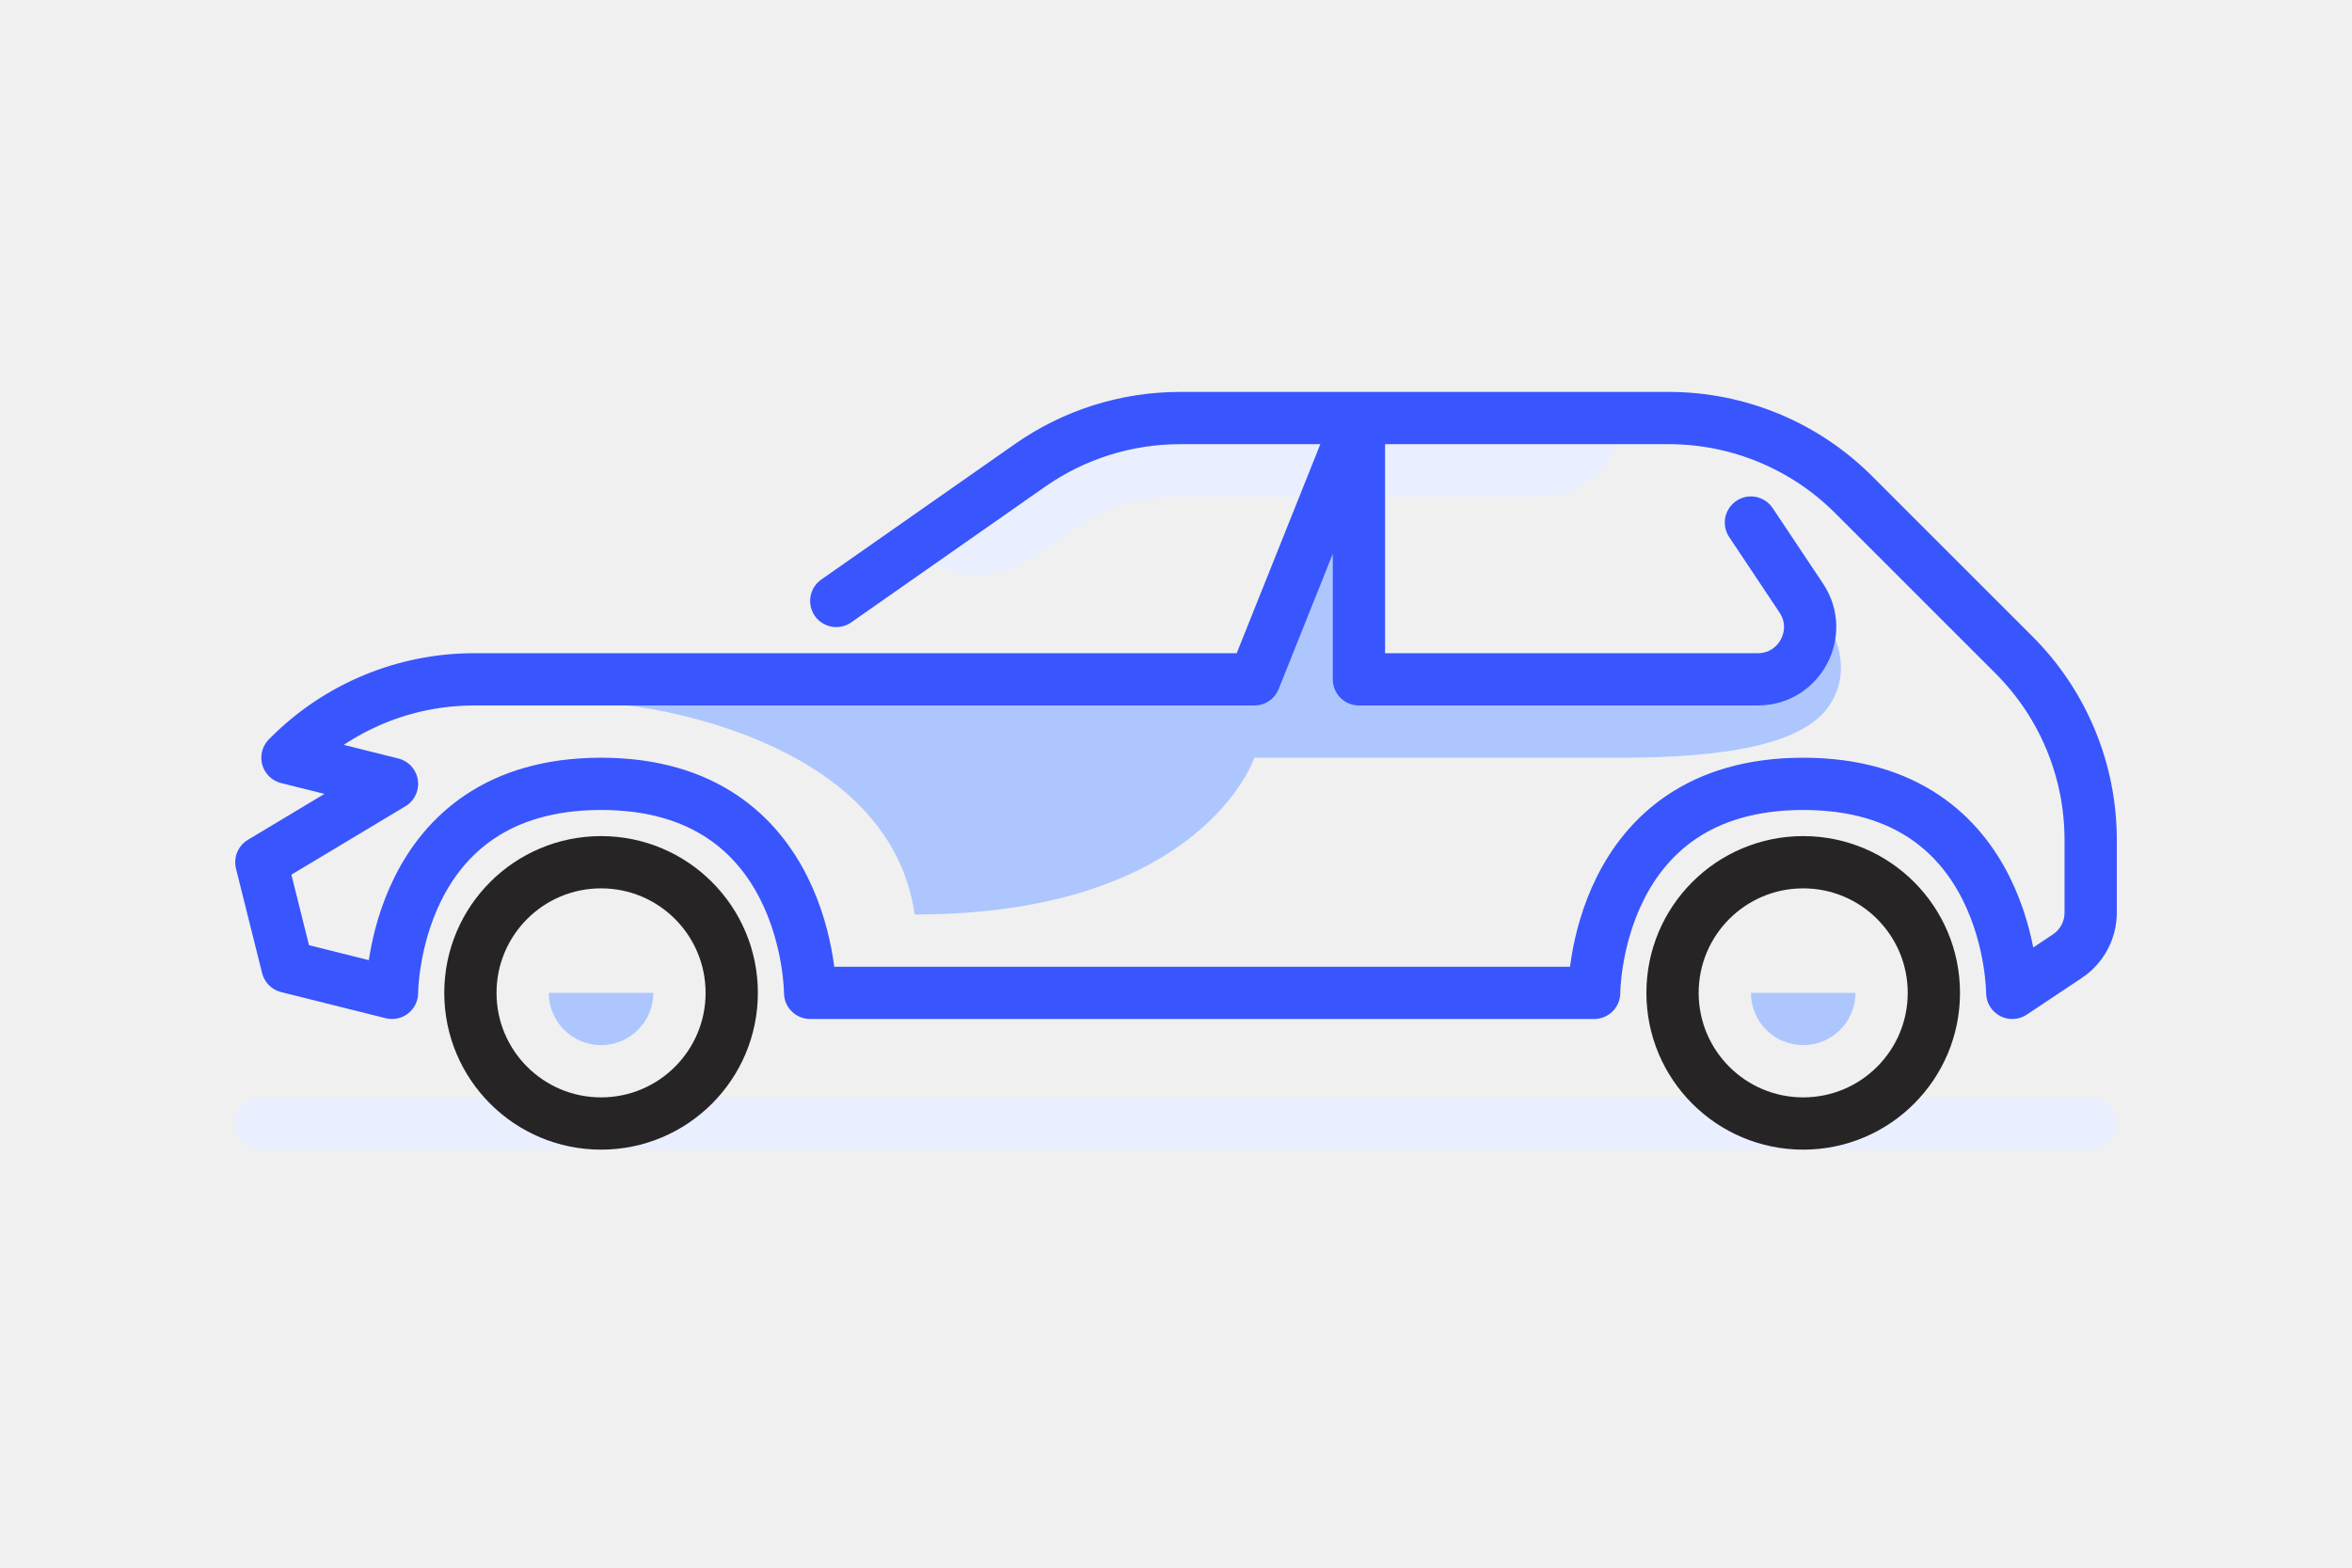
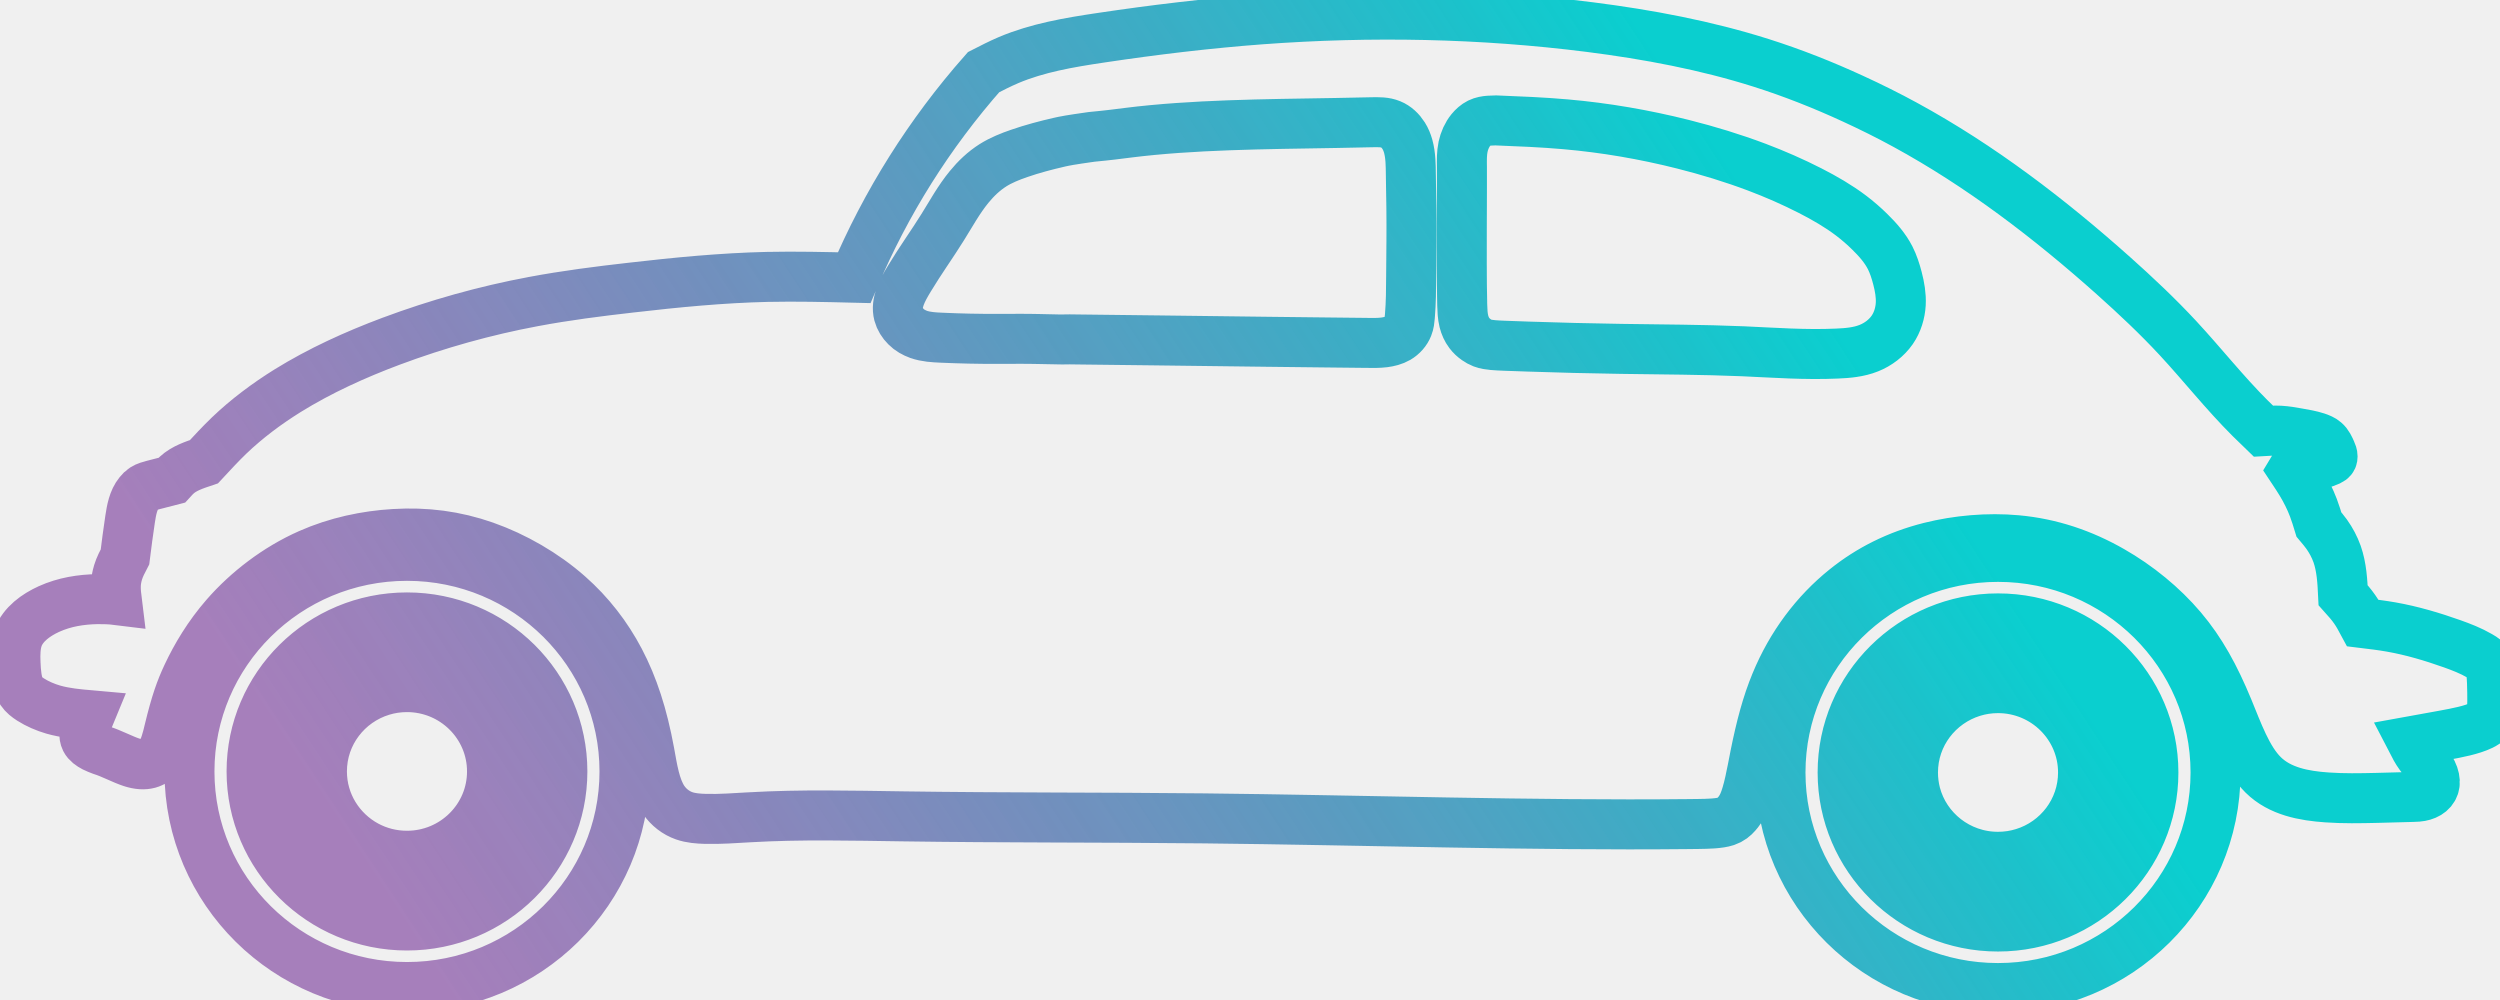
- <svg xmlns="http://www.w3.org/2000/svg" fill="none" viewBox="0 0 90 60">
-   <path d="M80 43H10" stroke="#E9EFFF" stroke-width="2" stroke-linecap="round" stroke-linejoin="round" />
-   <path d="M24 27s10 1 11 8c11 0 13-6 13-6h14c4 0 7-.5 8-2s0-3 0-3l-3 2-14 1-2-7-3 7H24z" fill="#ADC6FE" />
-   <path d="M41.382 20.079l-2.029 1.352A3.45 3.45 0 0135 21l6.298-3.936A7 7 0 0145.008 16H62a3 3 0 01-3 3H44.945a6.423 6.423 0 00-3.563 1.079z" fill="#E9EFFF" />
-   <path d="M32 23l7.418-5.192A10 10 0 0145.152 16H52m0 0h11.858a10 10 0 017.07 2.929l6.143 6.142A10 10 0 0180 32.142v2.788a2 2 0 01-.89 1.664L77 38s0-8-8-8-8 8-8 8H31s0-8-8-8-8 8-8 8l-4-1-1-4 5-3-4-1 .071-.071A10 10 0 0118.142 26H48l4-10zm0 0v10h15.263c1.597 0 2.55-1.78 1.664-3.11L67 20" stroke="#3955FE" stroke-width="2" stroke-linecap="round" stroke-linejoin="round" />
-   <rect x="-1" y="1" width="10" height="10" rx="5" transform="matrix(-1 0 0 1 73 32)" stroke="#262425" stroke-width="2" />
-   <mask id="a" fill="#fff">
-     <path d="M71 38h-4a2 2 0 104 0z" />
+ <svg xmlns="http://www.w3.org/2000/svg" width="100" height="40" viewBox="0 0 100 40" fill="none">
+   <mask id="path-1-inside-1" fill="white">
+     <path d="M99.69 27.727C99.686 27.447 99.679 27.133 99.651 26.89C99.637 26.764 99.616 26.656 99.568 26.564C99.489 26.42 99.336 26.319 99.183 26.232C98.825 26.025 98.461 25.885 98.089 25.752C97.302 25.472 96.481 25.227 95.647 25.08C95.27 25.014 94.893 24.968 94.513 24.922C94.412 24.734 94.31 24.546 94.189 24.374C94.051 24.174 93.889 23.993 93.724 23.809C93.697 23.247 93.666 22.685 93.484 22.162C93.384 21.883 93.241 21.612 93.067 21.369C92.97 21.236 92.864 21.107 92.757 20.981C92.688 20.754 92.618 20.529 92.535 20.307C92.403 19.96 92.234 19.623 92.042 19.307C91.938 19.132 91.824 18.965 91.713 18.797C91.737 18.758 91.76 18.719 91.783 18.68C92.033 18.655 92.28 18.632 92.523 18.6C92.741 18.57 92.951 18.536 93.164 18.435C93.215 18.41 93.269 18.382 93.289 18.334C93.301 18.311 93.303 18.286 93.303 18.258C93.303 18.189 93.278 18.125 93.248 18.061C93.183 17.912 93.113 17.756 92.993 17.655C92.905 17.579 92.787 17.531 92.669 17.492C92.421 17.412 92.174 17.371 91.922 17.327C91.683 17.283 91.443 17.242 91.2 17.228C90.978 17.217 90.755 17.231 90.535 17.244C90.357 17.072 90.179 16.903 90.005 16.728C88.987 15.712 88.096 14.579 87.12 13.526C86.305 12.648 85.43 11.826 84.535 11.026C81.973 8.741 79.224 6.638 76.213 4.995C75.528 4.621 74.827 4.273 74.117 3.947C72.925 3.397 71.701 2.913 70.449 2.516C68.225 1.812 65.918 1.38 63.594 1.084C59.239 0.532 54.823 0.451 50.468 0.772C48.314 0.933 46.175 1.19 44.016 1.513C42.757 1.701 41.494 1.915 40.337 2.406C39.999 2.55 39.67 2.72 39.342 2.887C37.178 5.339 35.438 8.104 34.167 11.108C33.008 11.079 31.848 11.051 30.691 11.076C28.877 11.118 27.065 11.294 25.258 11.503C23.943 11.652 22.631 11.819 21.333 12.063C19.398 12.425 17.491 12.96 15.642 13.65C14.205 14.189 12.803 14.825 11.5 15.632C10.665 16.153 9.873 16.744 9.165 17.421C8.816 17.758 8.487 18.114 8.158 18.469C7.763 18.602 7.365 18.733 7.071 19.002C6.999 19.066 6.937 19.137 6.872 19.208C6.624 19.272 6.376 19.334 6.124 19.401C5.995 19.435 5.86 19.47 5.749 19.541C5.68 19.586 5.617 19.648 5.564 19.715C5.328 20.006 5.261 20.394 5.203 20.772C5.125 21.286 5.062 21.779 5 22.273C4.895 22.474 4.791 22.674 4.724 22.89C4.669 23.069 4.636 23.257 4.632 23.442C4.627 23.631 4.648 23.816 4.671 24.002C4.412 23.97 4.155 23.963 3.898 23.965C3.241 23.977 2.586 24.078 1.961 24.36C1.431 24.601 0.924 24.972 0.728 25.491C0.61 25.807 0.607 26.179 0.621 26.514C0.628 26.704 0.64 26.883 0.667 27.073C0.698 27.273 0.746 27.489 0.855 27.651C0.947 27.787 1.079 27.888 1.221 27.98C1.494 28.154 1.806 28.289 2.128 28.383C2.602 28.519 3.095 28.564 3.59 28.608C3.532 28.748 3.475 28.888 3.431 29.044C3.377 29.227 3.343 29.434 3.421 29.59C3.484 29.716 3.62 29.81 3.755 29.881C3.852 29.929 3.951 29.968 4.048 30.005C4.47 30.138 4.907 30.377 5.256 30.491C6.395 30.861 6.599 29.899 6.772 29.181C7.029 28.119 7.223 27.58 7.487 27.016C7.851 26.239 8.346 25.413 9.017 24.642C9.889 23.642 11.063 22.736 12.359 22.162C13.458 21.674 14.645 21.426 15.765 21.36C17.033 21.282 18.213 21.435 19.391 21.848C20.585 22.268 21.777 22.954 22.744 23.807C23.589 24.553 24.265 25.427 24.786 26.415C25.327 27.447 25.704 28.604 25.977 30.085C26.1 30.753 26.204 31.489 26.544 31.994C26.75 32.297 27.042 32.517 27.368 32.632C27.634 32.725 27.926 32.746 28.213 32.755C28.815 32.771 29.405 32.723 29.997 32.691C32.029 32.574 34.082 32.625 36.095 32.654C40.161 32.714 44.063 32.691 48.152 32.735C54.527 32.803 61.363 33.028 67.47 32.964C67.618 32.964 67.766 32.962 67.926 32.959C68.315 32.953 68.762 32.946 69.046 32.852C69.236 32.787 69.354 32.687 69.467 32.558C69.558 32.455 69.646 32.331 69.724 32.161C69.933 31.705 70.067 30.911 70.208 30.2C70.435 29.074 70.678 28.154 71.029 27.31C71.654 25.796 72.617 24.514 73.809 23.557C74.778 22.777 75.901 22.213 77.204 21.885C78.298 21.612 79.52 21.502 80.666 21.607C82.036 21.731 83.297 22.162 84.465 22.83C85.521 23.433 86.5 24.232 87.268 25.137C88.034 26.041 88.589 27.055 89.126 28.354C89.51 29.282 89.885 30.361 90.526 30.994C91.197 31.657 92.158 31.833 93.081 31.897C93.748 31.943 94.393 31.932 95.057 31.916C95.638 31.9 96.233 31.884 96.515 31.877C96.596 31.875 96.65 31.872 96.705 31.868C97.346 31.817 97.735 31.299 96.971 30.42C96.913 30.354 96.858 30.287 96.805 30.218C96.673 30.039 96.571 29.84 96.469 29.643C96.897 29.565 97.323 29.489 97.758 29.411C98.306 29.31 98.864 29.204 99.264 29.012C99.369 28.961 99.463 28.904 99.531 28.819C99.695 28.608 99.697 28.22 99.69 27.727ZM56.446 11.04C56.443 11.576 56.441 12.111 56.395 12.652C56.383 12.794 56.369 12.937 56.316 13.067C56.242 13.255 56.092 13.423 55.913 13.528C55.747 13.625 55.555 13.671 55.365 13.696C55.138 13.723 54.914 13.719 54.687 13.716C54.138 13.71 53.588 13.703 53.037 13.698C52.248 13.689 51.459 13.68 50.669 13.671C49.2 13.655 47.733 13.634 46.263 13.616C45.222 13.602 44.183 13.59 43.148 13.579C42.908 13.574 42.665 13.572 42.447 13.579C42.396 13.581 42.348 13.581 41.526 13.56C40.987 13.547 40.448 13.556 39.925 13.556C39.157 13.558 38.425 13.542 37.659 13.508C37.349 13.494 37.037 13.478 36.745 13.375C36.56 13.308 36.382 13.21 36.241 13.067C36.102 12.93 35.993 12.755 35.944 12.574C35.822 12.106 36.095 11.608 36.37 11.154C36.822 10.404 37.277 9.778 37.703 9.094C38.039 8.555 38.353 7.98 38.765 7.477C39.038 7.142 39.356 6.84 39.719 6.61C40.043 6.406 40.404 6.262 40.772 6.135C41.295 5.954 41.827 5.814 42.366 5.69C42.575 5.642 42.783 5.599 43.664 5.475C44.384 5.408 44.745 5.356 45.115 5.31C47.694 4.986 50.579 4.968 53.393 4.92C53.879 4.911 54.363 4.901 54.867 4.89C55.131 4.885 55.404 4.878 55.636 4.977C55.844 5.062 56.022 5.232 56.145 5.427C56.228 5.557 56.286 5.702 56.328 5.851C56.429 6.218 56.429 6.608 56.434 6.993C56.439 7.436 56.45 7.872 56.455 8.31C56.466 9.216 56.453 10.131 56.446 11.04ZM75.69 13.194C75.463 13.522 75.126 13.776 74.755 13.925C74.353 14.086 73.915 14.125 73.478 14.143C72.214 14.2 70.969 14.107 69.72 14.051C68.102 13.983 66.473 13.98 64.851 13.955C63.606 13.937 62.363 13.905 61.118 13.863C60.798 13.852 60.481 13.843 60.164 13.829C60.019 13.822 59.871 13.818 59.722 13.804C59.579 13.79 59.433 13.772 59.299 13.721C59.211 13.687 59.128 13.641 59.051 13.586C58.945 13.512 58.85 13.423 58.774 13.322C58.669 13.184 58.598 13.021 58.556 12.854C58.503 12.641 58.496 12.423 58.489 12.203C58.475 11.668 58.473 11.129 58.471 10.597C58.468 9.631 58.475 8.684 58.477 7.709C58.48 7.365 58.48 7.019 58.477 6.672C58.473 6.399 58.468 6.129 58.524 5.865C58.577 5.624 58.679 5.39 58.836 5.197C58.929 5.085 59.038 4.986 59.165 4.922C59.292 4.86 59.435 4.835 59.577 4.826C59.66 4.819 59.746 4.816 59.829 4.816C60.761 4.853 61.694 4.89 62.624 4.972C64.203 5.11 65.774 5.381 67.313 5.768C68.32 6.021 69.31 6.324 70.277 6.688C71.004 6.963 71.717 7.275 72.411 7.629C72.98 7.92 73.536 8.241 74.043 8.624C74.309 8.826 74.561 9.044 74.799 9.28C75.114 9.588 75.408 9.925 75.605 10.31C75.736 10.567 75.824 10.845 75.898 11.127C75.986 11.466 76.049 11.813 76.03 12.161C76.01 12.524 75.898 12.891 75.69 13.194ZM79.92 22.275C75.116 22.275 71.219 26.135 71.219 30.9C71.219 35.662 75.116 39.522 79.92 39.522C84.725 39.522 88.622 35.662 88.622 30.9C88.622 26.135 84.725 22.275 79.92 22.275ZM79.92 37.061C76.489 37.061 73.705 34.301 73.705 30.9C73.705 27.496 76.489 24.736 79.92 24.736C83.355 24.736 86.136 27.496 86.136 30.9C86.136 34.301 83.355 37.061 79.92 37.061ZM79.92 25.181C76.734 25.181 74.151 27.741 74.151 30.9C74.151 34.056 76.734 36.618 79.92 36.618C83.107 36.618 85.69 34.056 85.69 30.9C85.69 27.741 83.107 25.181 79.92 25.181ZM79.92 36.4C76.856 36.4 74.371 33.937 74.371 30.9C74.371 27.86 76.856 25.397 79.92 25.397C82.987 25.397 85.47 27.86 85.47 30.9C85.47 33.937 82.987 36.4 79.92 36.4ZM79.92 26.358C79.305 26.358 78.717 26.479 78.18 26.697C76.514 27.376 75.338 29 75.338 30.9C75.338 31.51 75.461 32.092 75.681 32.622C76.366 34.276 78.007 35.439 79.92 35.439C80.536 35.439 81.121 35.32 81.658 35.102C83.327 34.423 84.502 32.797 84.502 30.9C84.502 28.39 82.45 26.358 79.92 26.358ZM81.214 27.101C81.265 26.938 81.441 26.849 81.605 26.899L82.304 27.28C82.401 27.36 82.441 27.491 82.401 27.613C82.348 27.775 82.172 27.865 82.008 27.812L81.311 27.434C81.214 27.353 81.175 27.22 81.214 27.101ZM78.259 26.89L79.025 26.67C79.15 26.658 79.272 26.723 79.33 26.835C79.409 26.989 79.349 27.174 79.196 27.252L78.817 27.363L78.432 27.475C78.305 27.486 78.185 27.42 78.125 27.308C78.046 27.156 78.106 26.968 78.259 26.89ZM75.887 29.227L76.269 28.537C76.35 28.441 76.484 28.402 76.604 28.441C76.769 28.491 76.861 28.665 76.808 28.828L76.424 29.521C76.343 29.617 76.211 29.656 76.091 29.617C75.924 29.565 75.834 29.39 75.887 29.227ZM76.296 32.677C76.144 32.758 75.956 32.698 75.875 32.544L75.653 31.787C75.642 31.661 75.709 31.542 75.822 31.485C75.975 31.404 76.165 31.466 76.243 31.618L76.308 31.835L76.465 32.375C76.477 32.501 76.41 32.62 76.296 32.677ZM78.627 34.696C78.576 34.859 78.4 34.95 78.236 34.898L77.537 34.517C77.44 34.437 77.4 34.306 77.44 34.184C77.493 34.022 77.669 33.932 77.833 33.985L78.53 34.363C78.629 34.444 78.666 34.577 78.627 34.696ZM81.582 34.907L80.816 35.127C80.691 35.139 80.568 35.074 80.51 34.962C80.432 34.808 80.492 34.623 80.645 34.544L81.024 34.434L81.408 34.324C81.536 34.313 81.656 34.377 81.716 34.489C81.795 34.641 81.735 34.829 81.582 34.907ZM83.954 32.569L83.572 33.26C83.491 33.359 83.357 33.395 83.237 33.359C83.072 33.306 82.982 33.132 83.033 32.969L83.417 32.276C83.498 32.18 83.63 32.141 83.753 32.18C83.917 32.232 84.007 32.407 83.954 32.569ZM83.544 29.12C83.697 29.042 83.887 29.101 83.966 29.253L84.188 30.01C84.199 30.136 84.132 30.255 84.019 30.312C83.866 30.393 83.676 30.333 83.598 30.179L83.376 29.422C83.364 29.296 83.431 29.177 83.544 29.12ZM80.932 34.12C80.612 34.219 80.272 34.272 79.92 34.272C78.335 34.272 77.002 33.198 76.625 31.744C76.556 31.473 76.519 31.191 76.519 30.9C76.519 29.386 77.523 28.106 78.909 27.677C79.228 27.578 79.569 27.525 79.92 27.525C81.799 27.525 83.322 29.037 83.322 30.9C83.322 32.413 82.318 33.694 80.932 34.12ZM16.279 22.233C11.475 22.233 7.578 26.094 7.578 30.858C7.578 35.62 11.475 39.481 16.279 39.481C21.083 39.481 24.98 35.62 24.98 30.858C24.98 26.094 21.083 22.233 16.279 22.233ZM16.279 37.02C12.847 37.02 10.063 34.26 10.063 30.858C10.063 27.454 12.847 24.697 16.279 24.697C19.713 24.697 22.495 27.454 22.495 30.858C22.495 34.26 19.713 37.02 16.279 37.02ZM16.279 25.14C13.092 25.14 10.51 27.7 10.51 30.858C10.51 34.017 13.092 36.577 16.279 36.577C19.465 36.577 22.048 34.017 22.048 30.858C22.048 27.7 19.465 25.14 16.279 25.14ZM16.279 36.169C13.319 36.169 10.921 33.79 10.921 30.858C10.921 27.924 13.319 25.548 16.279 25.548C19.239 25.548 21.636 27.924 21.636 30.858C21.636 33.79 19.239 36.169 16.279 36.169ZM16.279 26.317C15.663 26.317 15.075 26.438 14.539 26.658C12.87 27.335 11.697 28.961 11.697 30.858C11.697 32.746 12.861 34.366 14.515 35.049C15.059 35.276 15.654 35.4 16.279 35.4C18.811 35.4 20.861 33.365 20.861 30.858C20.861 28.349 18.811 26.317 16.279 26.317ZM17.572 27.06C17.623 26.897 17.799 26.807 17.963 26.858L18.662 27.239C18.76 27.319 18.799 27.45 18.759 27.571C18.706 27.734 18.53 27.824 18.366 27.773L17.67 27.392C17.572 27.312 17.533 27.181 17.572 27.06ZM14.617 26.849L15.383 26.628C15.508 26.617 15.631 26.684 15.689 26.794C15.767 26.947 15.707 27.133 15.554 27.213L15.175 27.323L14.791 27.434C14.664 27.445 14.543 27.379 14.483 27.266C14.404 27.115 14.464 26.927 14.617 26.849ZM12.245 29.186L12.627 28.496C12.708 28.399 12.842 28.36 12.963 28.399C13.127 28.45 13.22 28.624 13.166 28.789L12.782 29.48C12.701 29.576 12.569 29.615 12.449 29.576C12.282 29.526 12.192 29.349 12.245 29.186ZM12.655 32.636C12.502 32.716 12.315 32.657 12.234 32.503L12.011 31.746C12 31.62 12.067 31.501 12.18 31.443C12.333 31.365 12.523 31.425 12.602 31.576L12.824 32.333C12.835 32.459 12.768 32.579 12.655 32.636ZM14.988 34.655C14.934 34.818 14.758 34.909 14.594 34.856L13.895 34.478C13.798 34.395 13.759 34.265 13.798 34.145C13.851 33.983 14.027 33.891 14.191 33.944L14.499 34.111L14.888 34.322C14.988 34.405 15.024 34.535 14.988 34.655ZM17.94 34.866L17.177 35.088C17.049 35.1 16.927 35.033 16.869 34.921C16.79 34.769 16.85 34.581 17.003 34.503L17.767 34.283C17.894 34.272 18.014 34.336 18.075 34.448C18.153 34.602 18.093 34.788 17.94 34.866ZM20.312 32.528L19.93 33.221C19.849 33.317 19.715 33.354 19.595 33.317C19.431 33.265 19.34 33.09 19.391 32.927L19.776 32.235C19.857 32.138 19.988 32.102 20.111 32.138C20.275 32.191 20.366 32.365 20.312 32.528ZM19.903 29.078C20.055 29 20.245 29.06 20.324 29.211L20.546 29.968C20.558 30.095 20.491 30.214 20.377 30.273C20.224 30.351 20.035 30.292 19.956 30.138L19.734 29.381C19.722 29.257 19.789 29.136 19.903 29.078ZM16.279 34.23C15.691 34.23 15.138 34.084 14.657 33.824C13.597 33.253 12.877 32.138 12.877 30.858C12.877 29.344 13.881 28.064 15.268 27.636C15.587 27.537 15.927 27.484 16.279 27.484C18.158 27.484 19.681 28.996 19.681 30.858C19.681 32.721 18.158 34.23 16.279 34.23Z" />
  </mask>
-   <path d="M71 38v-2h2v2h-2zm-4 0h-2v-2h2v2zm2 0h4a4 4 0 01-4 4v-4zm0 0v4a4 4 0 01-4-4h4zm2 2h-4v-4h4v4z" fill="#ADC6FE" mask="url(#a)" />
-   <mask id="b" fill="#fff">
-     <path d="M25 38h-4a2 2 0 104 0z" />
-   </mask>
-   <path d="M25 38v-2h2v2h-2zm-4 0h-2v-2h2v2zm2 0h4a4 4 0 01-4 4v-4zm0 0v4a4 4 0 01-4-4h4zm2 2h-4v-4h4v4z" fill="#ADC6FE" mask="url(#b)" />
-   <rect x="-1" y="1" width="10" height="10" rx="5" transform="matrix(-1 0 0 1 27 32)" stroke="#262425" stroke-width="2" />
+   <path d="M99.69 27.727C99.686 27.447 99.679 27.133 99.651 26.89C99.637 26.764 99.616 26.656 99.568 26.564C99.489 26.42 99.336 26.319 99.183 26.232C98.825 26.025 98.461 25.885 98.089 25.752C97.302 25.472 96.481 25.227 95.647 25.08C95.27 25.014 94.893 24.968 94.513 24.922C94.412 24.734 94.31 24.546 94.189 24.374C94.051 24.174 93.889 23.993 93.724 23.809C93.697 23.247 93.666 22.685 93.484 22.162C93.384 21.883 93.241 21.612 93.067 21.369C92.97 21.236 92.864 21.107 92.757 20.981C92.688 20.754 92.618 20.529 92.535 20.307C92.403 19.96 92.234 19.623 92.042 19.307C91.938 19.132 91.824 18.965 91.713 18.797C91.737 18.758 91.76 18.719 91.783 18.68C92.033 18.655 92.28 18.632 92.523 18.6C92.741 18.57 92.951 18.536 93.164 18.435C93.215 18.41 93.269 18.382 93.289 18.334C93.301 18.311 93.303 18.286 93.303 18.258C93.303 18.189 93.278 18.125 93.248 18.061C93.183 17.912 93.113 17.756 92.993 17.655C92.905 17.579 92.787 17.531 92.669 17.492C92.421 17.412 92.174 17.371 91.922 17.327C91.683 17.283 91.443 17.242 91.2 17.228C90.978 17.217 90.755 17.231 90.535 17.244C90.357 17.072 90.179 16.903 90.005 16.728C88.987 15.712 88.096 14.579 87.12 13.526C86.305 12.648 85.43 11.826 84.535 11.026C81.973 8.741 79.224 6.638 76.213 4.995C75.528 4.621 74.827 4.273 74.117 3.947C72.925 3.397 71.701 2.913 70.449 2.516C68.225 1.812 65.918 1.38 63.594 1.084C59.239 0.532 54.823 0.451 50.468 0.772C48.314 0.933 46.175 1.19 44.016 1.513C42.757 1.701 41.494 1.915 40.337 2.406C39.999 2.55 39.67 2.72 39.342 2.887C37.178 5.339 35.438 8.104 34.167 11.108C33.008 11.079 31.848 11.051 30.691 11.076C28.877 11.118 27.065 11.294 25.258 11.503C23.943 11.652 22.631 11.819 21.333 12.063C19.398 12.425 17.491 12.96 15.642 13.65C14.205 14.189 12.803 14.825 11.5 15.632C10.665 16.153 9.873 16.744 9.165 17.421C8.816 17.758 8.487 18.114 8.158 18.469C7.763 18.602 7.365 18.733 7.071 19.002C6.999 19.066 6.937 19.137 6.872 19.208C6.624 19.272 6.376 19.334 6.124 19.401C5.995 19.435 5.86 19.47 5.749 19.541C5.68 19.586 5.617 19.648 5.564 19.715C5.328 20.006 5.261 20.394 5.203 20.772C5.125 21.286 5.062 21.779 5 22.273C4.895 22.474 4.791 22.674 4.724 22.89C4.669 23.069 4.636 23.257 4.632 23.442C4.627 23.631 4.648 23.816 4.671 24.002C4.412 23.97 4.155 23.963 3.898 23.965C3.241 23.977 2.586 24.078 1.961 24.36C1.431 24.601 0.924 24.972 0.728 25.491C0.61 25.807 0.607 26.179 0.621 26.514C0.628 26.704 0.64 26.883 0.667 27.073C0.698 27.273 0.746 27.489 0.855 27.651C0.947 27.787 1.079 27.888 1.221 27.98C1.494 28.154 1.806 28.289 2.128 28.383C2.602 28.519 3.095 28.564 3.59 28.608C3.532 28.748 3.475 28.888 3.431 29.044C3.377 29.227 3.343 29.434 3.421 29.59C3.484 29.716 3.62 29.81 3.755 29.881C3.852 29.929 3.951 29.968 4.048 30.005C4.47 30.138 4.907 30.377 5.256 30.491C6.395 30.861 6.599 29.899 6.772 29.181C7.029 28.119 7.223 27.58 7.487 27.016C7.851 26.239 8.346 25.413 9.017 24.642C9.889 23.642 11.063 22.736 12.359 22.162C13.458 21.674 14.645 21.426 15.765 21.36C17.033 21.282 18.213 21.435 19.391 21.848C20.585 22.268 21.777 22.954 22.744 23.807C23.589 24.553 24.265 25.427 24.786 26.415C25.327 27.447 25.704 28.604 25.977 30.085C26.1 30.753 26.204 31.489 26.544 31.994C26.75 32.297 27.042 32.517 27.368 32.632C27.634 32.725 27.926 32.746 28.213 32.755C28.815 32.771 29.405 32.723 29.997 32.691C32.029 32.574 34.082 32.625 36.095 32.654C40.161 32.714 44.063 32.691 48.152 32.735C54.527 32.803 61.363 33.028 67.47 32.964C67.618 32.964 67.766 32.962 67.926 32.959C68.315 32.953 68.762 32.946 69.046 32.852C69.236 32.787 69.354 32.687 69.467 32.558C69.558 32.455 69.646 32.331 69.724 32.161C69.933 31.705 70.067 30.911 70.208 30.2C70.435 29.074 70.678 28.154 71.029 27.31C71.654 25.796 72.617 24.514 73.809 23.557C74.778 22.777 75.901 22.213 77.204 21.885C78.298 21.612 79.52 21.502 80.666 21.607C82.036 21.731 83.297 22.162 84.465 22.83C85.521 23.433 86.5 24.232 87.268 25.137C88.034 26.041 88.589 27.055 89.126 28.354C89.51 29.282 89.885 30.361 90.526 30.994C91.197 31.657 92.158 31.833 93.081 31.897C93.748 31.943 94.393 31.932 95.057 31.916C95.638 31.9 96.233 31.884 96.515 31.877C96.596 31.875 96.65 31.872 96.705 31.868C97.346 31.817 97.735 31.299 96.971 30.42C96.913 30.354 96.858 30.287 96.805 30.218C96.673 30.039 96.571 29.84 96.469 29.643C96.897 29.565 97.323 29.489 97.758 29.411C98.306 29.31 98.864 29.204 99.264 29.012C99.369 28.961 99.463 28.904 99.531 28.819C99.695 28.608 99.697 28.22 99.69 27.727ZM56.446 11.04C56.443 11.576 56.441 12.111 56.395 12.652C56.383 12.794 56.369 12.937 56.316 13.067C56.242 13.255 56.092 13.423 55.913 13.528C55.747 13.625 55.555 13.671 55.365 13.696C55.138 13.723 54.914 13.719 54.687 13.716C54.138 13.71 53.588 13.703 53.037 13.698C52.248 13.689 51.459 13.68 50.669 13.671C49.2 13.655 47.733 13.634 46.263 13.616C45.222 13.602 44.183 13.59 43.148 13.579C42.908 13.574 42.665 13.572 42.447 13.579C42.396 13.581 42.348 13.581 41.526 13.56C40.987 13.547 40.448 13.556 39.925 13.556C39.157 13.558 38.425 13.542 37.659 13.508C37.349 13.494 37.037 13.478 36.745 13.375C36.56 13.308 36.382 13.21 36.241 13.067C36.102 12.93 35.993 12.755 35.944 12.574C35.822 12.106 36.095 11.608 36.37 11.154C36.822 10.404 37.277 9.778 37.703 9.094C38.039 8.555 38.353 7.98 38.765 7.477C39.038 7.142 39.356 6.84 39.719 6.61C40.043 6.406 40.404 6.262 40.772 6.135C41.295 5.954 41.827 5.814 42.366 5.69C42.575 5.642 42.783 5.599 43.664 5.475C44.384 5.408 44.745 5.356 45.115 5.31C47.694 4.986 50.579 4.968 53.393 4.92C53.879 4.911 54.363 4.901 54.867 4.89C55.131 4.885 55.404 4.878 55.636 4.977C55.844 5.062 56.022 5.232 56.145 5.427C56.228 5.557 56.286 5.702 56.328 5.851C56.429 6.218 56.429 6.608 56.434 6.993C56.439 7.436 56.45 7.872 56.455 8.31C56.466 9.216 56.453 10.131 56.446 11.04ZM75.69 13.194C75.463 13.522 75.126 13.776 74.755 13.925C74.353 14.086 73.915 14.125 73.478 14.143C72.214 14.2 70.969 14.107 69.72 14.051C68.102 13.983 66.473 13.98 64.851 13.955C63.606 13.937 62.363 13.905 61.118 13.863C60.798 13.852 60.481 13.843 60.164 13.829C60.019 13.822 59.871 13.818 59.722 13.804C59.579 13.79 59.433 13.772 59.299 13.721C59.211 13.687 59.128 13.641 59.051 13.586C58.945 13.512 58.85 13.423 58.774 13.322C58.669 13.184 58.598 13.021 58.556 12.854C58.503 12.641 58.496 12.423 58.489 12.203C58.475 11.668 58.473 11.129 58.471 10.597C58.468 9.631 58.475 8.684 58.477 7.709C58.48 7.365 58.48 7.019 58.477 6.672C58.473 6.399 58.468 6.129 58.524 5.865C58.577 5.624 58.679 5.39 58.836 5.197C58.929 5.085 59.038 4.986 59.165 4.922C59.292 4.86 59.435 4.835 59.577 4.826C59.66 4.819 59.746 4.816 59.829 4.816C60.761 4.853 61.694 4.89 62.624 4.972C64.203 5.11 65.774 5.381 67.313 5.768C68.32 6.021 69.31 6.324 70.277 6.688C71.004 6.963 71.717 7.275 72.411 7.629C72.98 7.92 73.536 8.241 74.043 8.624C74.309 8.826 74.561 9.044 74.799 9.28C75.114 9.588 75.408 9.925 75.605 10.31C75.736 10.567 75.824 10.845 75.898 11.127C75.986 11.466 76.049 11.813 76.03 12.161C76.01 12.524 75.898 12.891 75.69 13.194ZM79.92 22.275C75.116 22.275 71.219 26.135 71.219 30.9C71.219 35.662 75.116 39.522 79.92 39.522C84.725 39.522 88.622 35.662 88.622 30.9C88.622 26.135 84.725 22.275 79.92 22.275ZM79.92 37.061C76.489 37.061 73.705 34.301 73.705 30.9C73.705 27.496 76.489 24.736 79.92 24.736C83.355 24.736 86.136 27.496 86.136 30.9C86.136 34.301 83.355 37.061 79.92 37.061ZM79.92 25.181C76.734 25.181 74.151 27.741 74.151 30.9C74.151 34.056 76.734 36.618 79.92 36.618C83.107 36.618 85.69 34.056 85.69 30.9C85.69 27.741 83.107 25.181 79.92 25.181ZM79.92 36.4C76.856 36.4 74.371 33.937 74.371 30.9C74.371 27.86 76.856 25.397 79.92 25.397C82.987 25.397 85.47 27.86 85.47 30.9C85.47 33.937 82.987 36.4 79.92 36.4ZM79.92 26.358C79.305 26.358 78.717 26.479 78.18 26.697C76.514 27.376 75.338 29 75.338 30.9C75.338 31.51 75.461 32.092 75.681 32.622C76.366 34.276 78.007 35.439 79.92 35.439C80.536 35.439 81.121 35.32 81.658 35.102C83.327 34.423 84.502 32.797 84.502 30.9C84.502 28.39 82.45 26.358 79.92 26.358ZM81.214 27.101C81.265 26.938 81.441 26.849 81.605 26.899L82.304 27.28C82.401 27.36 82.441 27.491 82.401 27.613C82.348 27.775 82.172 27.865 82.008 27.812L81.311 27.434C81.214 27.353 81.175 27.22 81.214 27.101ZM78.259 26.89L79.025 26.67C79.15 26.658 79.272 26.723 79.33 26.835C79.409 26.989 79.349 27.174 79.196 27.252L78.817 27.363L78.432 27.475C78.305 27.486 78.185 27.42 78.125 27.308C78.046 27.156 78.106 26.968 78.259 26.89ZM75.887 29.227L76.269 28.537C76.35 28.441 76.484 28.402 76.604 28.441C76.769 28.491 76.861 28.665 76.808 28.828L76.424 29.521C76.343 29.617 76.211 29.656 76.091 29.617C75.924 29.565 75.834 29.39 75.887 29.227ZM76.296 32.677C76.144 32.758 75.956 32.698 75.875 32.544L75.653 31.787C75.642 31.661 75.709 31.542 75.822 31.485C75.975 31.404 76.165 31.466 76.243 31.618L76.308 31.835L76.465 32.375C76.477 32.501 76.41 32.62 76.296 32.677ZM78.627 34.696C78.576 34.859 78.4 34.95 78.236 34.898L77.537 34.517C77.44 34.437 77.4 34.306 77.44 34.184C77.493 34.022 77.669 33.932 77.833 33.985L78.53 34.363C78.629 34.444 78.666 34.577 78.627 34.696ZM81.582 34.907L80.816 35.127C80.691 35.139 80.568 35.074 80.51 34.962C80.432 34.808 80.492 34.623 80.645 34.544L81.024 34.434L81.408 34.324C81.536 34.313 81.656 34.377 81.716 34.489C81.795 34.641 81.735 34.829 81.582 34.907ZM83.954 32.569L83.572 33.26C83.491 33.359 83.357 33.395 83.237 33.359C83.072 33.306 82.982 33.132 83.033 32.969L83.417 32.276C83.498 32.18 83.63 32.141 83.753 32.18C83.917 32.232 84.007 32.407 83.954 32.569ZM83.544 29.12C83.697 29.042 83.887 29.101 83.966 29.253L84.188 30.01C84.199 30.136 84.132 30.255 84.019 30.312C83.866 30.393 83.676 30.333 83.598 30.179L83.376 29.422C83.364 29.296 83.431 29.177 83.544 29.12ZM80.932 34.12C80.612 34.219 80.272 34.272 79.92 34.272C78.335 34.272 77.002 33.198 76.625 31.744C76.556 31.473 76.519 31.191 76.519 30.9C76.519 29.386 77.523 28.106 78.909 27.677C79.228 27.578 79.569 27.525 79.92 27.525C81.799 27.525 83.322 29.037 83.322 30.9C83.322 32.413 82.318 33.694 80.932 34.12ZM16.279 22.233C11.475 22.233 7.578 26.094 7.578 30.858C7.578 35.62 11.475 39.481 16.279 39.481C21.083 39.481 24.98 35.62 24.98 30.858C24.98 26.094 21.083 22.233 16.279 22.233ZM16.279 37.02C12.847 37.02 10.063 34.26 10.063 30.858C10.063 27.454 12.847 24.697 16.279 24.697C19.713 24.697 22.495 27.454 22.495 30.858C22.495 34.26 19.713 37.02 16.279 37.02ZM16.279 25.14C13.092 25.14 10.51 27.7 10.51 30.858C10.51 34.017 13.092 36.577 16.279 36.577C19.465 36.577 22.048 34.017 22.048 30.858C22.048 27.7 19.465 25.14 16.279 25.14ZM16.279 36.169C13.319 36.169 10.921 33.79 10.921 30.858C10.921 27.924 13.319 25.548 16.279 25.548C19.239 25.548 21.636 27.924 21.636 30.858C21.636 33.79 19.239 36.169 16.279 36.169ZM16.279 26.317C15.663 26.317 15.075 26.438 14.539 26.658C12.87 27.335 11.697 28.961 11.697 30.858C11.697 32.746 12.861 34.366 14.515 35.049C15.059 35.276 15.654 35.4 16.279 35.4C18.811 35.4 20.861 33.365 20.861 30.858C20.861 28.349 18.811 26.317 16.279 26.317ZM17.572 27.06C17.623 26.897 17.799 26.807 17.963 26.858L18.662 27.239C18.76 27.319 18.799 27.45 18.759 27.571C18.706 27.734 18.53 27.824 18.366 27.773L17.67 27.392C17.572 27.312 17.533 27.181 17.572 27.06ZM14.617 26.849L15.383 26.628C15.508 26.617 15.631 26.684 15.689 26.794C15.767 26.947 15.707 27.133 15.554 27.213L15.175 27.323L14.791 27.434C14.664 27.445 14.543 27.379 14.483 27.266C14.404 27.115 14.464 26.927 14.617 26.849ZM12.245 29.186L12.627 28.496C12.708 28.399 12.842 28.36 12.963 28.399C13.127 28.45 13.22 28.624 13.166 28.789L12.782 29.48C12.701 29.576 12.569 29.615 12.449 29.576C12.282 29.526 12.192 29.349 12.245 29.186ZM12.655 32.636C12.502 32.716 12.315 32.657 12.234 32.503L12.011 31.746C12 31.62 12.067 31.501 12.18 31.443C12.333 31.365 12.523 31.425 12.602 31.576L12.824 32.333C12.835 32.459 12.768 32.579 12.655 32.636ZM14.988 34.655C14.934 34.818 14.758 34.909 14.594 34.856L13.895 34.478C13.798 34.395 13.759 34.265 13.798 34.145C13.851 33.983 14.027 33.891 14.191 33.944L14.499 34.111L14.888 34.322C14.988 34.405 15.024 34.535 14.988 34.655ZM17.94 34.866L17.177 35.088C17.049 35.1 16.927 35.033 16.869 34.921C16.79 34.769 16.85 34.581 17.003 34.503L17.767 34.283C17.894 34.272 18.014 34.336 18.075 34.448C18.153 34.602 18.093 34.788 17.94 34.866ZM20.312 32.528L19.93 33.221C19.849 33.317 19.715 33.354 19.595 33.317C19.431 33.265 19.34 33.09 19.391 32.927L19.776 32.235C19.857 32.138 19.988 32.102 20.111 32.138C20.275 32.191 20.366 32.365 20.312 32.528ZM19.903 29.078C20.055 29 20.245 29.06 20.324 29.211L20.546 29.968C20.558 30.095 20.491 30.214 20.377 30.273C20.224 30.351 20.035 30.292 19.956 30.138L19.734 29.381C19.722 29.257 19.789 29.136 19.903 29.078ZM16.279 34.23C15.691 34.23 15.138 34.084 14.657 33.824C13.597 33.253 12.877 32.138 12.877 30.858C12.877 29.344 13.881 28.064 15.268 27.636C15.587 27.537 15.927 27.484 16.279 27.484C18.158 27.484 19.681 28.996 19.681 30.858C19.681 32.721 18.158 34.23 16.279 34.23Z" stroke="url(#paint0_linear)" stroke-width="2" />
+   <defs>
+     <linearGradient id="paint0_linear" x1="66.5" y1="2.5" x2="15.5" y2="36" gradientUnits="userSpaceOnUse">
+       <stop stop-color="#0ACFCF" />
+       <stop offset="1" stop-color="#743498" stop-opacity="0.6" />
+     </linearGradient>
+   </defs>
</svg>
